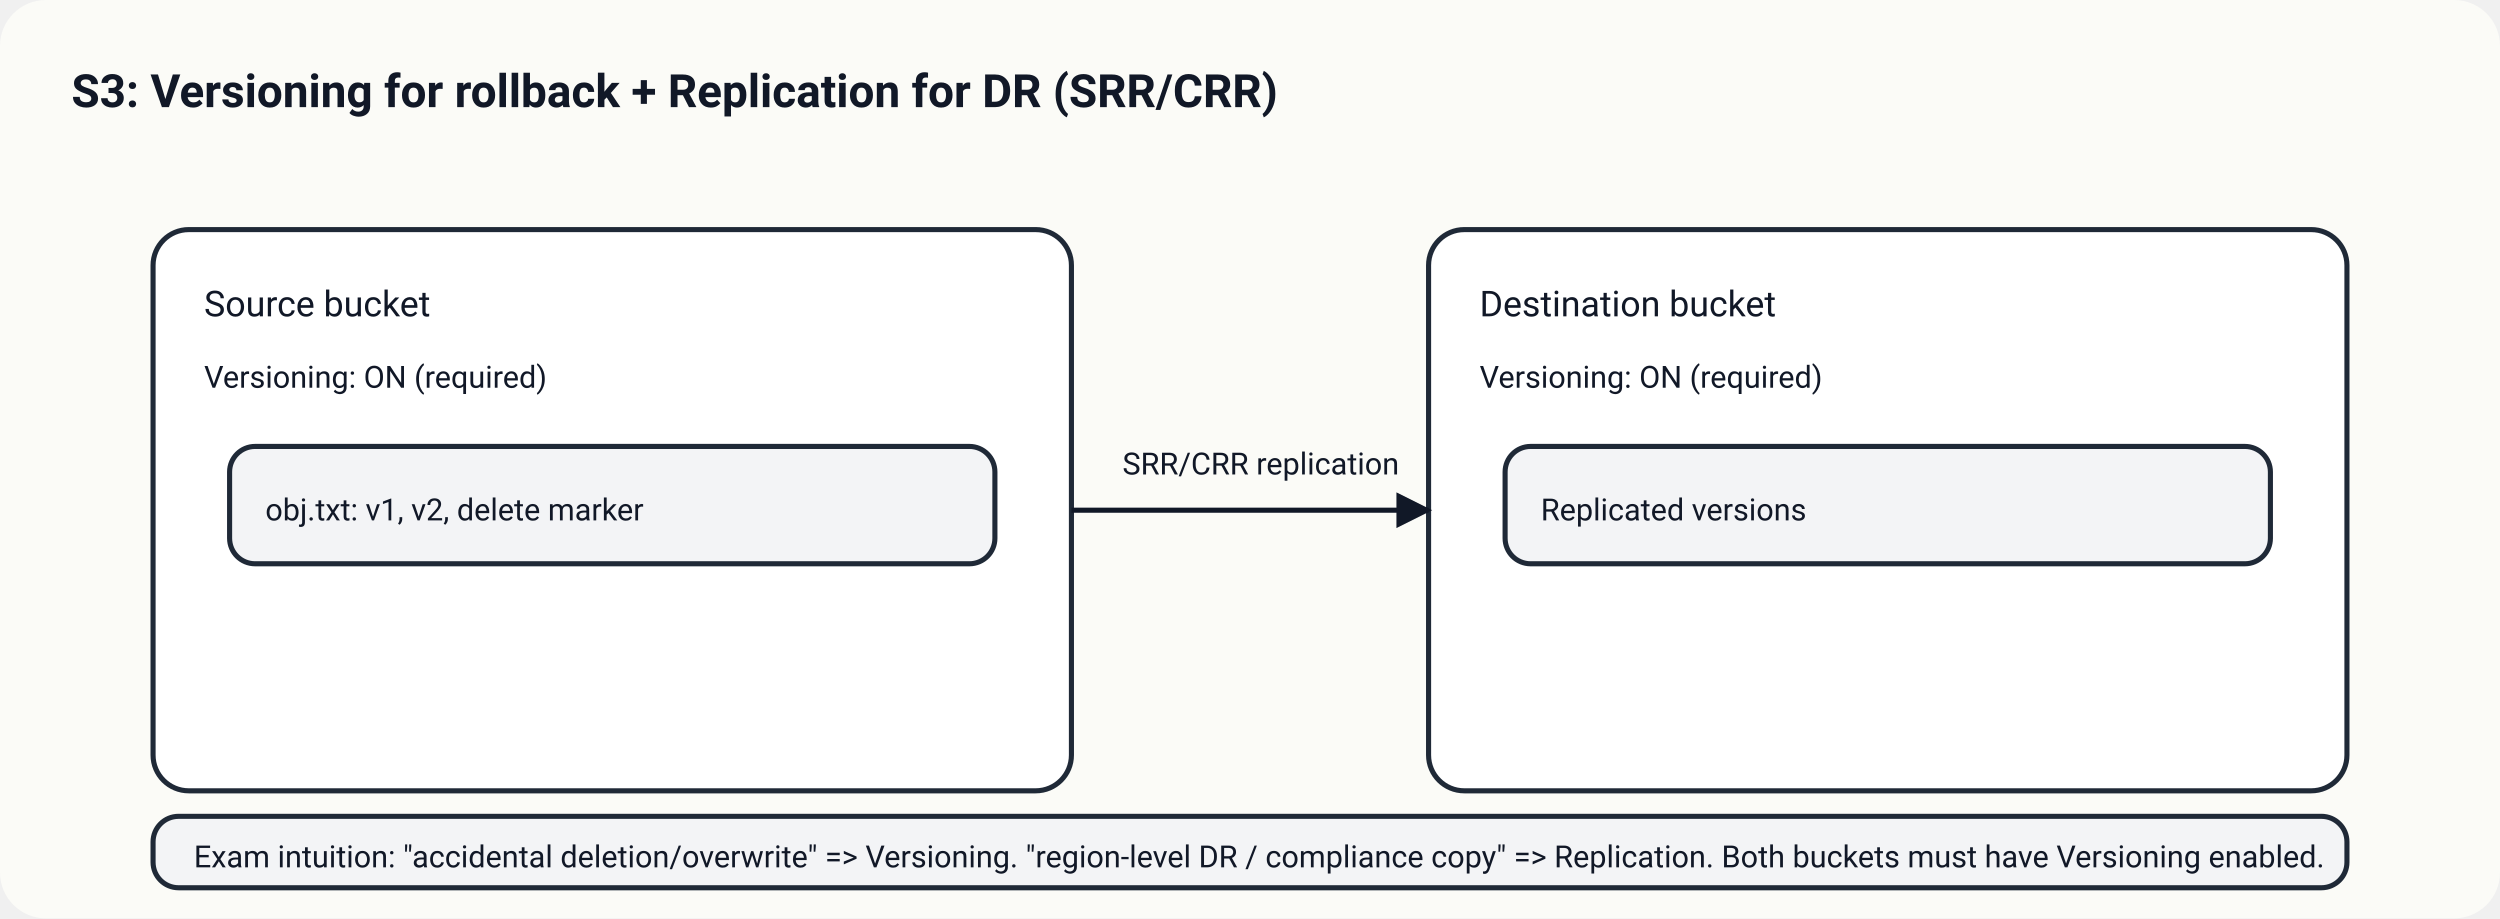
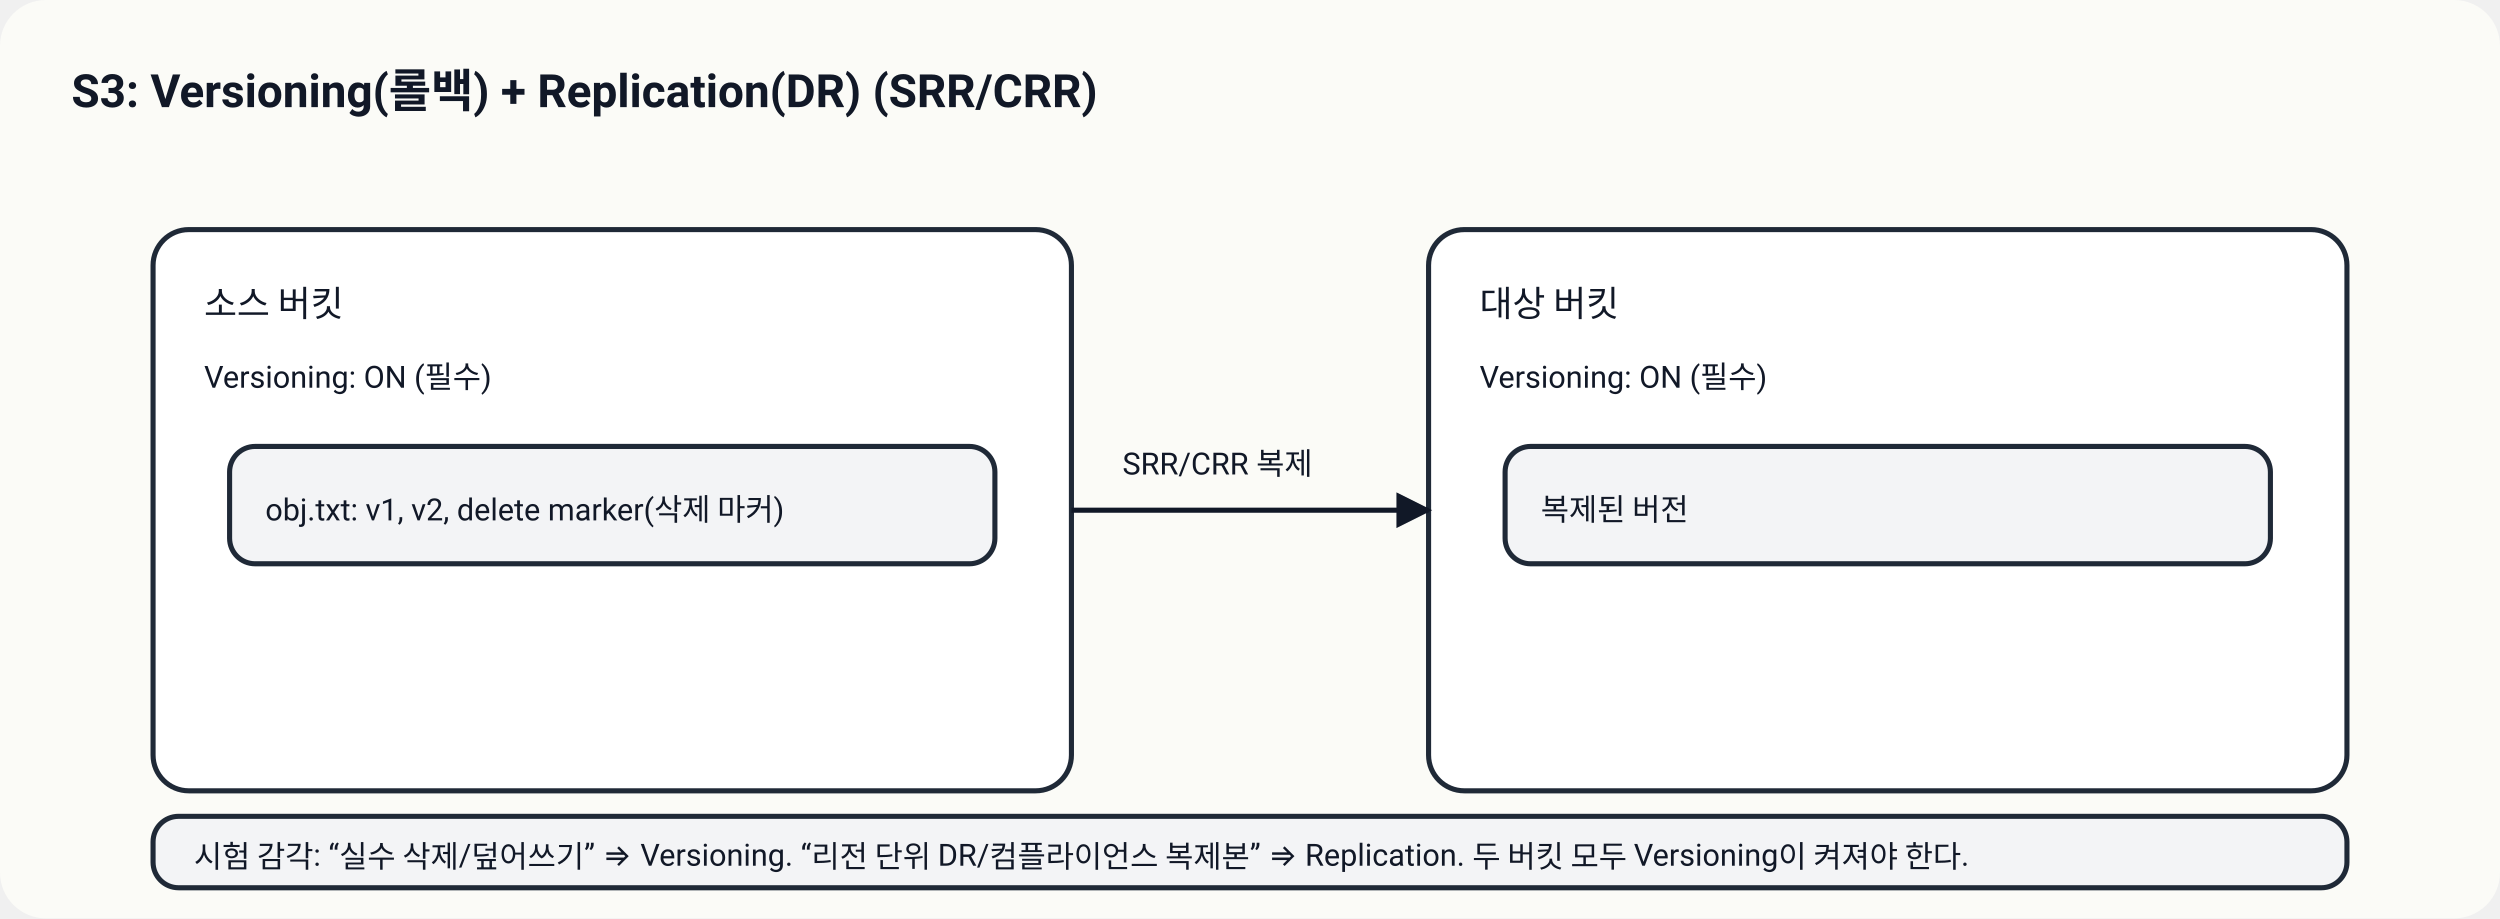
- <svg xmlns="http://www.w3.org/2000/svg" width="980" height="360" viewBox="0 0 980 360" role="img" aria-label="S3 versioning and replication (SRR/CRR) prerequisites">
+ <svg xmlns="http://www.w3.org/2000/svg" width="980" height="360" viewBox="0 0 980 360" role="img" aria-label="S3 버저닝과 복제(SRR/CRR) 전제조건">
  <defs>
    <style>
      .bg { fill: #fbfbf7; }
      .box { fill: #ffffff; stroke: #1f2937; stroke-width: 2; }
      .muted { fill: #f3f4f6; stroke: #1f2937; stroke-width: 2; }
      .title { font: 700 18px ui-sans-serif, system-ui, -apple-system, Segoe UI, Roboto, Arial; fill: #111827; }
      .text { font: 14px ui-sans-serif, system-ui, -apple-system, Segoe UI, Roboto, Arial; fill: #111827; }
      .small { font: 12px ui-sans-serif, system-ui, -apple-system, Segoe UI, Roboto, Arial; fill: #111827; }
      .arrow { stroke: #111827; stroke-width: 2; fill: none; marker-end: url(#m); }
    </style>
    <marker id="m" viewBox="0 0 10 10" refX="9" refY="5" markerWidth="7" markerHeight="7" orient="auto-start-reverse">
      <path d="M 0 0 L 10 5 L 0 10 z" fill="#111827" />
    </marker>
  </defs>
  <rect class="bg" x="0" y="0" width="980" height="360" rx="18" />
-   <text class="title" x="28" y="42">S3: Versioning for rollback + Replication for DR (SRR/CRR)</text>
+   <text class="title" x="28" y="42">S3: Versioning(롤백) + Replication(DR) (SRR/CRR)</text>
  <rect class="box" x="60" y="90" width="360" height="220" rx="14" />
-   <text class="text" x="80" y="124">Source bucket</text>
-   <text class="small" x="80" y="152">Versioning: ON (required)</text>
+   <text class="text" x="80" y="124">소스 버킷</text>
+   <text class="small" x="80" y="152">Versioning: ON (필수)</text>
  <rect class="muted" x="90" y="175" width="300" height="46" rx="10" />
-   <text class="small" x="104" y="204">obj.txt: v1, v2, delete marker</text>
+   <text class="small" x="104" y="204">obj.txt: v1, v2, delete marker(삭제 마커)</text>
  <rect class="box" x="560" y="90" width="360" height="220" rx="14" />
-   <text class="text" x="580" y="124">Destination bucket</text>
-   <text class="small" x="580" y="152">Versioning: ON (required)</text>
+   <text class="text" x="580" y="124">대상 버킷</text>
+   <text class="small" x="580" y="152">Versioning: ON (필수)</text>
  <rect class="muted" x="590" y="175" width="300" height="46" rx="10" />
-   <text class="small" x="604" y="204">Replicated versions</text>
+   <text class="small" x="604" y="204">복제된 버전</text>
  <path class="arrow" d="M 420 200 L 560 200" />
-   <text class="small" x="440" y="186">SRR/CRR replication</text>
+   <text class="small" x="440" y="186">SRR/CRR 복제</text>
  <rect class="muted" x="60" y="320" width="860" height="28" rx="10" />
-   <text class="small" x="76" y="340">Exam intuition: "accidental deletion/overwrite" =&gt; Versioning. "region-level DR / compliance copy" =&gt; Replication. Both buckets must have Versioning enabled.</text>
+   <text class="small" x="76" y="340">시험 감각: “실수 삭제/덮어쓰기” ⇒ Versioning. “리전 단위 DR/컴플라이언스 복제본” ⇒ Replication. 두 버킷 모두 Versioning이 켜져야 한다.</text>
</svg>
